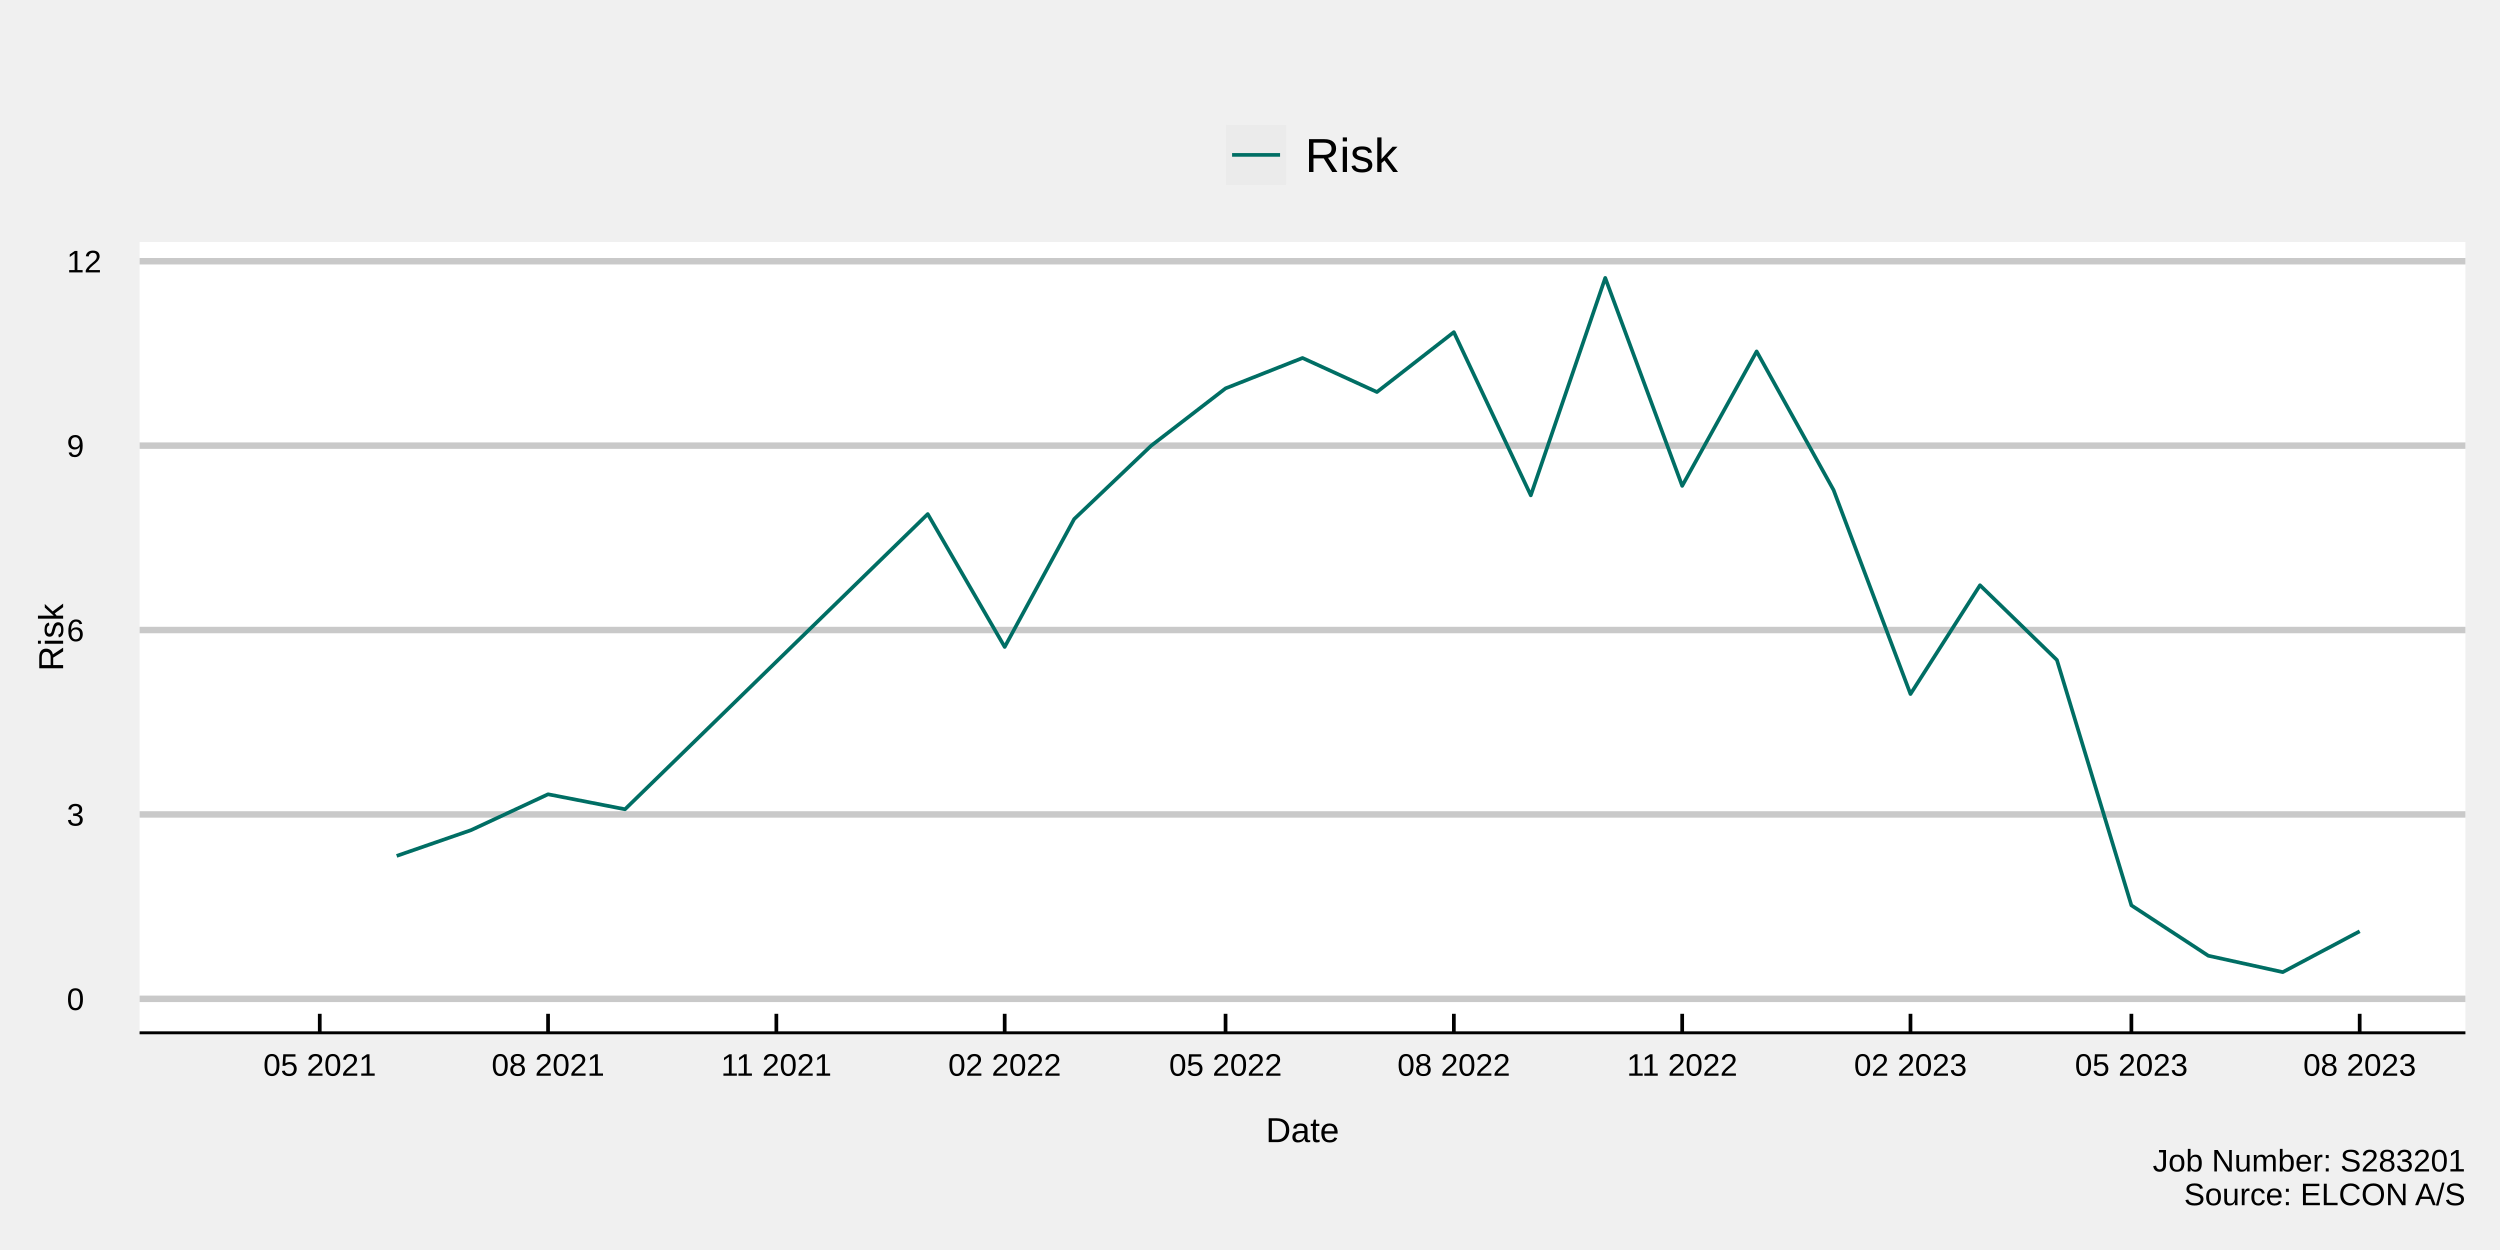
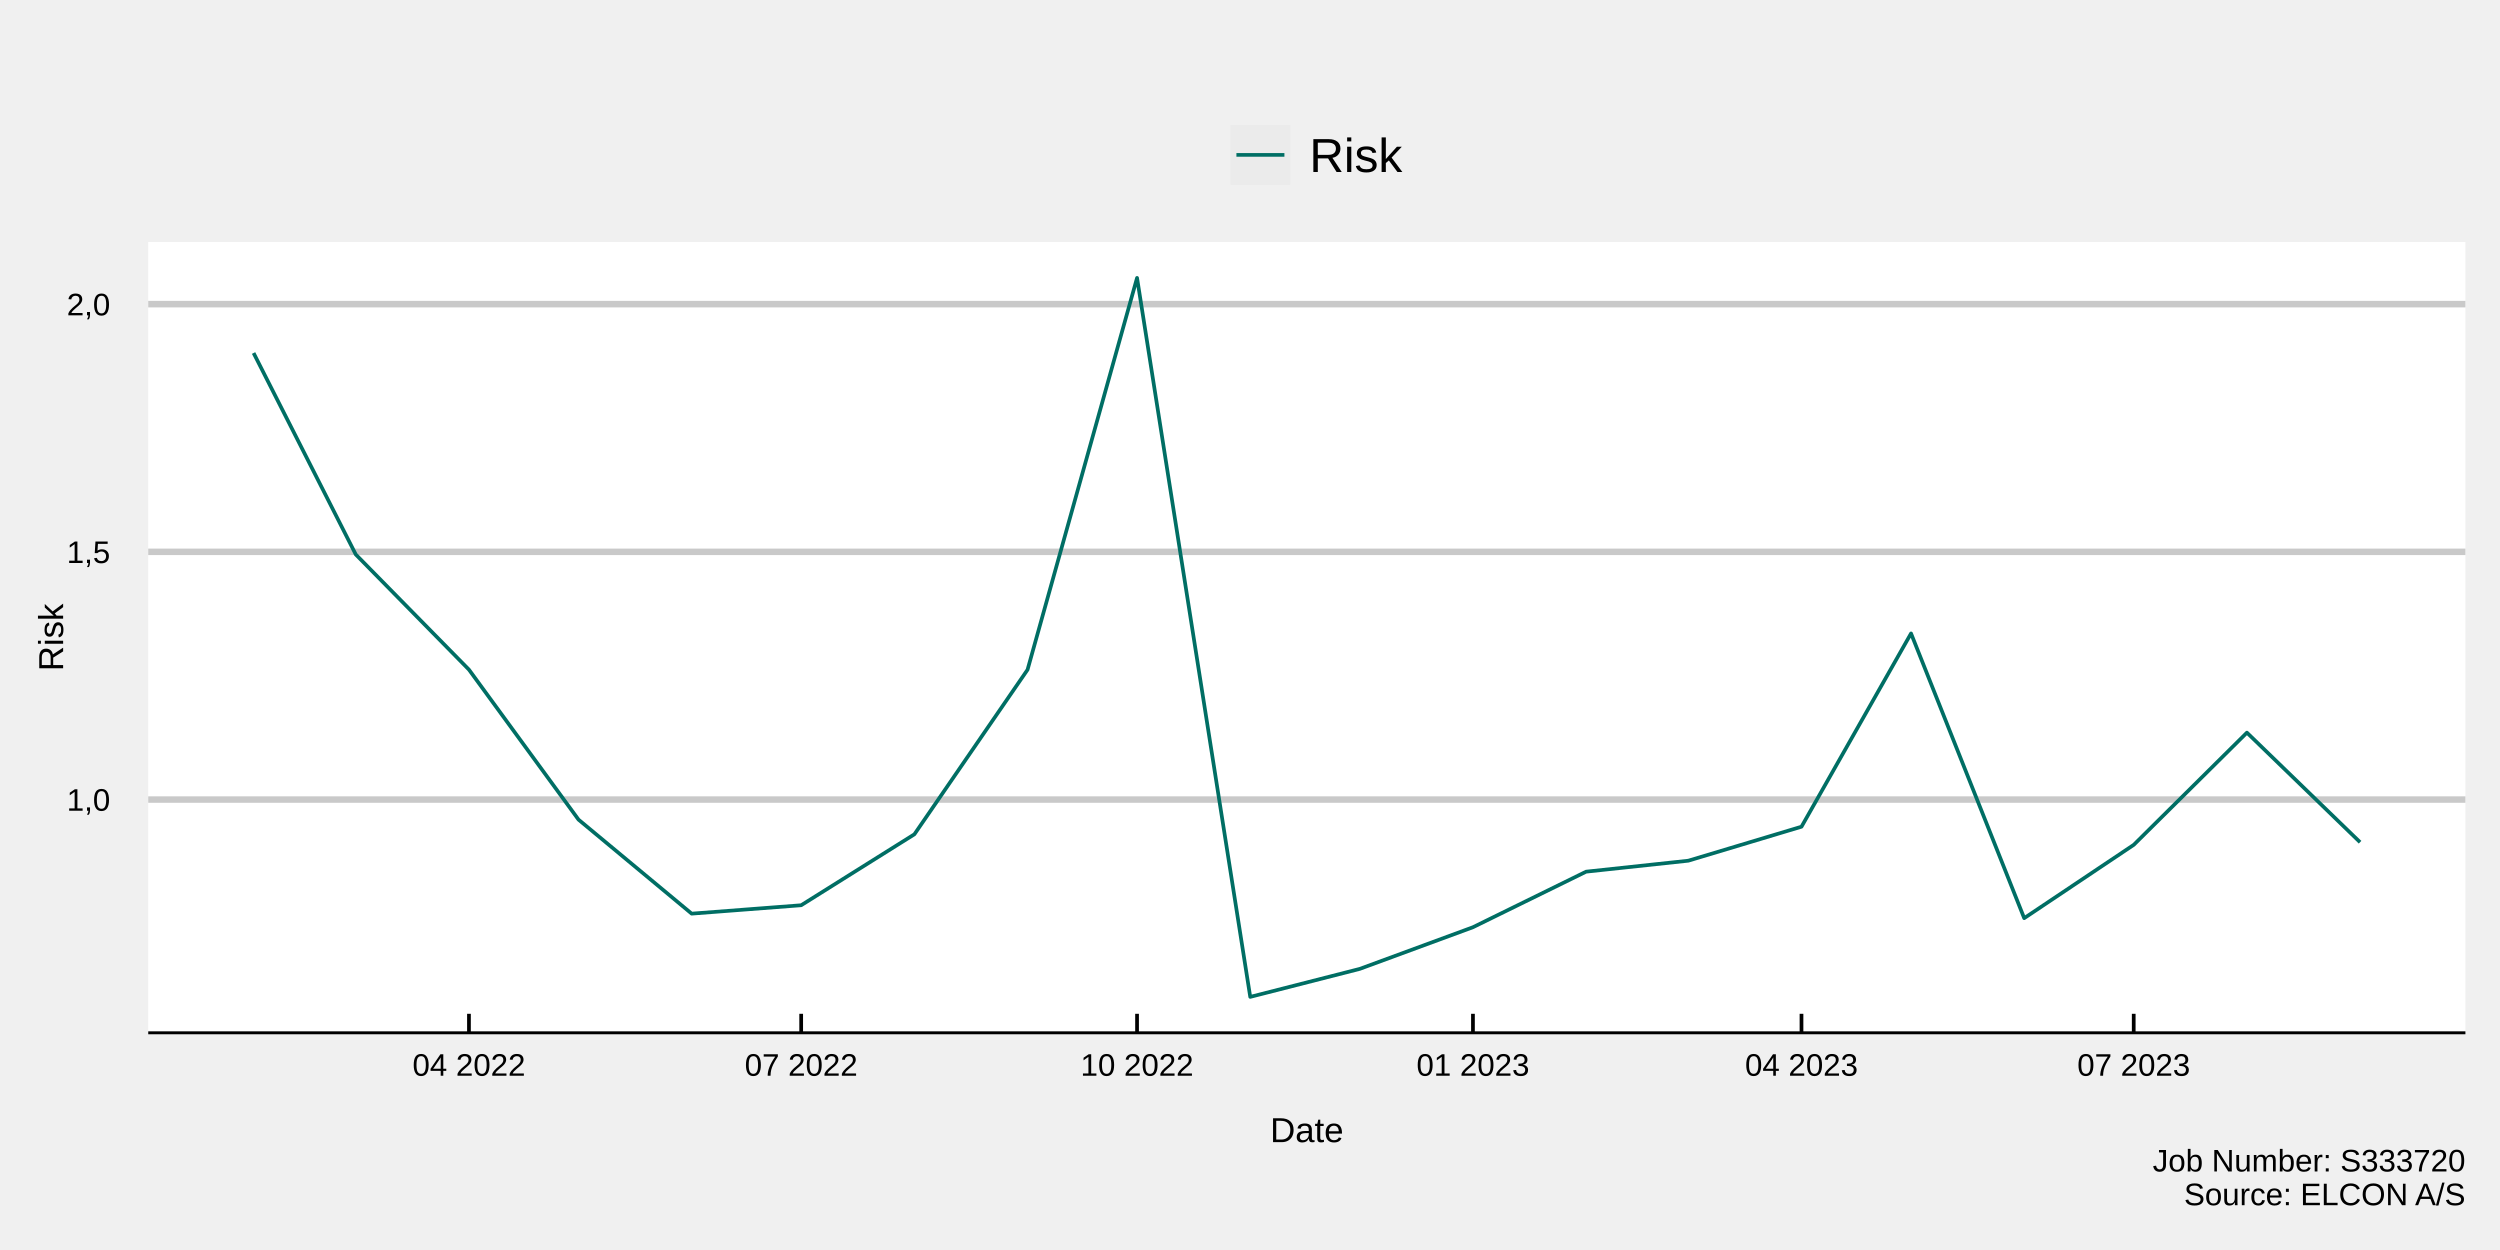
<svg xmlns="http://www.w3.org/2000/svg" class="svglite" width="720.00pt" height="360.00pt" viewBox="0 0 720.00 360.00">
  <defs>
    <style type="text/css">
    .svglite line, .svglite polyline, .svglite polygon, .svglite path, .svglite rect, .svglite circle {
      fill: none;
      stroke: #000000;
      stroke-linecap: round;
      stroke-linejoin: round;
      stroke-miterlimit: 10.00;
    }
    .svglite text {
      white-space: pre;
    }
  </style>
  </defs>
  <rect width="100%" height="100%" style="stroke: none; fill: none;" />
  <defs>
    <clipPath id="cpMC4wMHw3MjAuMDB8MC4wMHwzNjAuMDA=">
      <rect x="0.00" y="0.00" width="720.00" height="360.00" />
    </clipPath>
  </defs>
  <g clip-path="url(#cpMC4wMHw3MjAuMDB8MC4wMHwzNjAuMDA=)">
</g>
  <defs>
-     <clipPath id="cpNDAuMjB8NzEwLjA0fDY5LjY5fDI5Ny40NQ==">
-       <rect x="40.20" y="69.69" width="669.84" height="227.77" />
+     <clipPath id="cpNDIuNjl8NzEwLjA0fDY5LjY5fDI5Ny40NQ==">
+       <rect x="42.69" y="69.69" width="667.34" height="227.77" />
    </clipPath>
  </defs>
-   <g clip-path="url(#cpNDAuMjB8NzEwLjA0fDY5LjY5fDI5Ny40NQ==)">
-     <rect x="40.20" y="69.69" width="669.84" height="227.77" style="stroke-width: 1.07; stroke: none; fill: #FFFFFF;" />
-     <polyline points="40.20,287.66 710.04,287.66 " style="stroke-width: 1.87; stroke: #C9C9C9; stroke-linecap: butt;" />
-     <polyline points="40.20,234.56 710.04,234.56 " style="stroke-width: 1.87; stroke: #C9C9C9; stroke-linecap: butt;" />
-     <polyline points="40.20,181.45 710.04,181.45 " style="stroke-width: 1.87; stroke: #C9C9C9; stroke-linecap: butt;" />
-     <polyline points="40.20,128.34 710.04,128.34 " style="stroke-width: 1.87; stroke: #C9C9C9; stroke-linecap: butt;" />
-     <polyline points="40.20,75.23 710.04,75.23 " style="stroke-width: 1.87; stroke: #C9C9C9; stroke-linecap: butt;" />
-     <polyline points="114.24,246.50 135.68,239.07 157.84,228.75 180.00,233.07 267.19,148.05 289.35,186.32 309.36,149.49 331.52,128.38 352.96,111.85 375.12,103.10 396.56,112.90 418.71,95.66 440.87,142.66 462.31,80.04 484.47,139.93 505.91,101.21 528.07,141.13 550.22,199.88 570.24,168.55 592.39,190.08 613.84,260.74 635.99,275.25 657.43,279.97 679.59,268.21 " style="stroke-width: 1.07; stroke: #006E64; stroke-linecap: butt;" />
+   <g clip-path="url(#cpNDIuNjl8NzEwLjA0fDY5LjY5fDI5Ny40NQ==)">
+     <rect x="42.69" y="69.69" width="667.34" height="227.77" style="stroke-width: 1.07; stroke: none; fill: #FFFFFF;" />
+     <polyline points="42.69,230.27 710.04,230.27 " style="stroke-width: 1.87; stroke: #C9C9C9; stroke-linecap: butt;" />
+     <polyline points="42.69,158.93 710.04,158.93 " style="stroke-width: 1.87; stroke: #C9C9C9; stroke-linecap: butt;" />
+     <polyline points="42.69,87.59 710.04,87.59 " style="stroke-width: 1.87; stroke: #C9C9C9; stroke-linecap: butt;" />
+     <polyline points="73.03,101.67 102.47,159.70 135.06,192.86 166.61,236.05 199.20,263.13 230.74,260.71 263.34,240.28 295.93,192.88 327.47,80.04 360.07,287.10 391.61,279.04 424.21,267.04 456.80,251.04 486.24,247.88 518.83,238.09 550.38,182.43 582.97,264.43 614.51,243.32 647.11,211.00 679.70,242.56 " style="stroke-width: 1.07; stroke: #006E64; stroke-linecap: butt;" />
  </g>
  <g clip-path="url(#cpMC4wMHw3MjAuMDB8MC4wMHwzNjAuMDA=)">
-     <text x="19.23" y="290.89" style="font-size: 9.00px; font-family: &quot;Arial&quot;;" textLength="5.00px" lengthAdjust="spacingAndGlyphs">0</text>
-     <text x="19.23" y="237.78" style="font-size: 9.00px; font-family: &quot;Arial&quot;;" textLength="5.00px" lengthAdjust="spacingAndGlyphs">3</text>
-     <text x="19.23" y="184.67" style="font-size: 9.00px; font-family: &quot;Arial&quot;;" textLength="5.00px" lengthAdjust="spacingAndGlyphs">6</text>
-     <text x="19.23" y="131.56" style="font-size: 9.00px; font-family: &quot;Arial&quot;;" textLength="5.00px" lengthAdjust="spacingAndGlyphs">9</text>
-     <text x="19.23" y="78.45" style="font-size: 9.00px; font-family: &quot;Arial&quot;;" textLength="10.01px" lengthAdjust="spacingAndGlyphs">12</text>
-     <polyline points="40.20,297.45 710.04,297.45 " style="stroke-width: 0.85; stroke-linecap: butt;" />
-     <polyline points="92.09,291.97 92.09,297.45 " style="stroke-width: 1.07; stroke-linecap: butt;" />
-     <polyline points="157.84,291.97 157.84,297.45 " style="stroke-width: 1.07; stroke-linecap: butt;" />
-     <polyline points="223.59,291.97 223.59,297.45 " style="stroke-width: 1.07; stroke-linecap: butt;" />
-     <polyline points="289.35,291.97 289.35,297.45 " style="stroke-width: 1.07; stroke-linecap: butt;" />
-     <polyline points="352.96,291.97 352.96,297.45 " style="stroke-width: 1.07; stroke-linecap: butt;" />
-     <polyline points="418.71,291.97 418.71,297.45 " style="stroke-width: 1.07; stroke-linecap: butt;" />
-     <polyline points="484.47,291.97 484.47,297.45 " style="stroke-width: 1.07; stroke-linecap: butt;" />
-     <polyline points="550.22,291.97 550.22,297.45 " style="stroke-width: 1.07; stroke-linecap: butt;" />
-     <polyline points="613.84,291.97 613.84,297.45 " style="stroke-width: 1.07; stroke-linecap: butt;" />
-     <polyline points="679.59,291.97 679.59,297.45 " style="stroke-width: 1.07; stroke-linecap: butt;" />
-     <text x="92.09" y="309.82" text-anchor="middle" style="font-size: 9.00px; font-family: &quot;Arial&quot;;" textLength="32.52px" lengthAdjust="spacingAndGlyphs">05 2021</text>
-     <text x="157.84" y="309.82" text-anchor="middle" style="font-size: 9.00px; font-family: &quot;Arial&quot;;" textLength="32.52px" lengthAdjust="spacingAndGlyphs">08 2021</text>
-     <text x="223.59" y="309.82" text-anchor="middle" style="font-size: 9.00px; font-family: &quot;Arial&quot;;" textLength="31.85px" lengthAdjust="spacingAndGlyphs">11 2021</text>
-     <text x="289.35" y="309.82" text-anchor="middle" style="font-size: 9.00px; font-family: &quot;Arial&quot;;" textLength="32.52px" lengthAdjust="spacingAndGlyphs">02 2022</text>
-     <text x="352.96" y="309.82" text-anchor="middle" style="font-size: 9.00px; font-family: &quot;Arial&quot;;" textLength="32.52px" lengthAdjust="spacingAndGlyphs">05 2022</text>
-     <text x="418.71" y="309.82" text-anchor="middle" style="font-size: 9.00px; font-family: &quot;Arial&quot;;" textLength="32.52px" lengthAdjust="spacingAndGlyphs">08 2022</text>
-     <text x="484.47" y="309.82" text-anchor="middle" style="font-size: 9.00px; font-family: &quot;Arial&quot;;" textLength="31.85px" lengthAdjust="spacingAndGlyphs">11 2022</text>
-     <text x="550.22" y="309.82" text-anchor="middle" style="font-size: 9.00px; font-family: &quot;Arial&quot;;" textLength="32.52px" lengthAdjust="spacingAndGlyphs">02 2023</text>
-     <text x="613.84" y="309.82" text-anchor="middle" style="font-size: 9.00px; font-family: &quot;Arial&quot;;" textLength="32.52px" lengthAdjust="spacingAndGlyphs">05 2023</text>
-     <text x="679.59" y="309.82" text-anchor="middle" style="font-size: 9.00px; font-family: &quot;Arial&quot;;" textLength="32.52px" lengthAdjust="spacingAndGlyphs">08 2023</text>
-     <text x="375.12" y="328.94" text-anchor="middle" style="font-size: 10.00px; font-family: &quot;Arial&quot;;" textLength="21.13px" lengthAdjust="spacingAndGlyphs">Date</text>
+     <text x="19.23" y="233.49" style="font-size: 9.00px; font-family: &quot;Arial&quot;;" textLength="12.51px" lengthAdjust="spacingAndGlyphs">1,0</text>
+     <text x="19.23" y="162.15" style="font-size: 9.00px; font-family: &quot;Arial&quot;;" textLength="12.51px" lengthAdjust="spacingAndGlyphs">1,5</text>
+     <text x="19.23" y="90.82" style="font-size: 9.00px; font-family: &quot;Arial&quot;;" textLength="12.51px" lengthAdjust="spacingAndGlyphs">2,0</text>
+     <polyline points="42.69,297.45 710.04,297.45 " style="stroke-width: 0.85; stroke-linecap: butt;" />
+     <polyline points="135.06,291.97 135.06,297.45 " style="stroke-width: 1.07; stroke-linecap: butt;" />
+     <polyline points="230.74,291.97 230.74,297.45 " style="stroke-width: 1.07; stroke-linecap: butt;" />
+     <polyline points="327.47,291.97 327.47,297.45 " style="stroke-width: 1.07; stroke-linecap: butt;" />
+     <polyline points="424.21,291.97 424.21,297.45 " style="stroke-width: 1.07; stroke-linecap: butt;" />
+     <polyline points="518.83,291.97 518.83,297.45 " style="stroke-width: 1.07; stroke-linecap: butt;" />
+     <polyline points="614.51,291.97 614.51,297.45 " style="stroke-width: 1.07; stroke-linecap: butt;" />
+     <text x="135.06" y="309.82" text-anchor="middle" style="font-size: 9.00px; font-family: &quot;Arial&quot;;" textLength="32.52px" lengthAdjust="spacingAndGlyphs">04 2022</text>
+     <text x="230.74" y="309.82" text-anchor="middle" style="font-size: 9.00px; font-family: &quot;Arial&quot;;" textLength="32.52px" lengthAdjust="spacingAndGlyphs">07 2022</text>
+     <text x="327.47" y="309.82" text-anchor="middle" style="font-size: 9.00px; font-family: &quot;Arial&quot;;" textLength="32.52px" lengthAdjust="spacingAndGlyphs">10 2022</text>
+     <text x="424.21" y="309.82" text-anchor="middle" style="font-size: 9.00px; font-family: &quot;Arial&quot;;" textLength="32.52px" lengthAdjust="spacingAndGlyphs">01 2023</text>
+     <text x="518.83" y="309.82" text-anchor="middle" style="font-size: 9.00px; font-family: &quot;Arial&quot;;" textLength="32.52px" lengthAdjust="spacingAndGlyphs">04 2023</text>
+     <text x="614.51" y="309.82" text-anchor="middle" style="font-size: 9.00px; font-family: &quot;Arial&quot;;" textLength="32.52px" lengthAdjust="spacingAndGlyphs">07 2023</text>
+     <text x="376.37" y="328.94" text-anchor="middle" style="font-size: 10.00px; font-family: &quot;Arial&quot;;" textLength="21.13px" lengthAdjust="spacingAndGlyphs">Date</text>
    <text transform="translate(18.18,183.57) rotate(-90)" text-anchor="middle" style="font-size: 10.00px; font-family: &quot;Arial&quot;;" textLength="19.45px" lengthAdjust="spacingAndGlyphs">Risk</text>
-     <rect x="353.11" y="35.97" width="17.28" height="17.28" style="stroke-width: 1.07; stroke: none; fill: #EBEBEB;" />
-     <line x1="354.84" y1="44.61" x2="368.66" y2="44.61" style="stroke-width: 1.07; stroke: #006E64; stroke-linecap: butt;" />
-     <text x="375.87" y="49.53" style="font-size: 13.75px; font-family: &quot;Arial&quot;;" textLength="26.73px" lengthAdjust="spacingAndGlyphs">Risk</text>
-     <text x="710.04" y="337.38" text-anchor="end" style="font-size: 9.00px; font-family: &quot;Arial&quot;;" textLength="90.04px" lengthAdjust="spacingAndGlyphs">Job Number: S283201</text>
+     <rect x="354.36" y="35.97" width="17.28" height="17.28" style="stroke-width: 1.07; stroke: none; fill: #EBEBEB;" />
+     <line x1="356.09" y1="44.61" x2="369.91" y2="44.61" style="stroke-width: 1.07; stroke: #006E64; stroke-linecap: butt;" />
+     <text x="377.12" y="49.53" style="font-size: 13.75px; font-family: &quot;Arial&quot;;" textLength="26.73px" lengthAdjust="spacingAndGlyphs">Risk</text>
+     <text x="710.04" y="337.38" text-anchor="end" style="font-size: 9.00px; font-family: &quot;Arial&quot;;" textLength="90.04px" lengthAdjust="spacingAndGlyphs">Job Number: S333720</text>
    <text x="710.04" y="347.10" text-anchor="end" style="font-size: 9.00px; font-family: &quot;Arial&quot;;" textLength="83.53px" lengthAdjust="spacingAndGlyphs"> Source: ELCON A/S</text>
  </g>
</svg>
